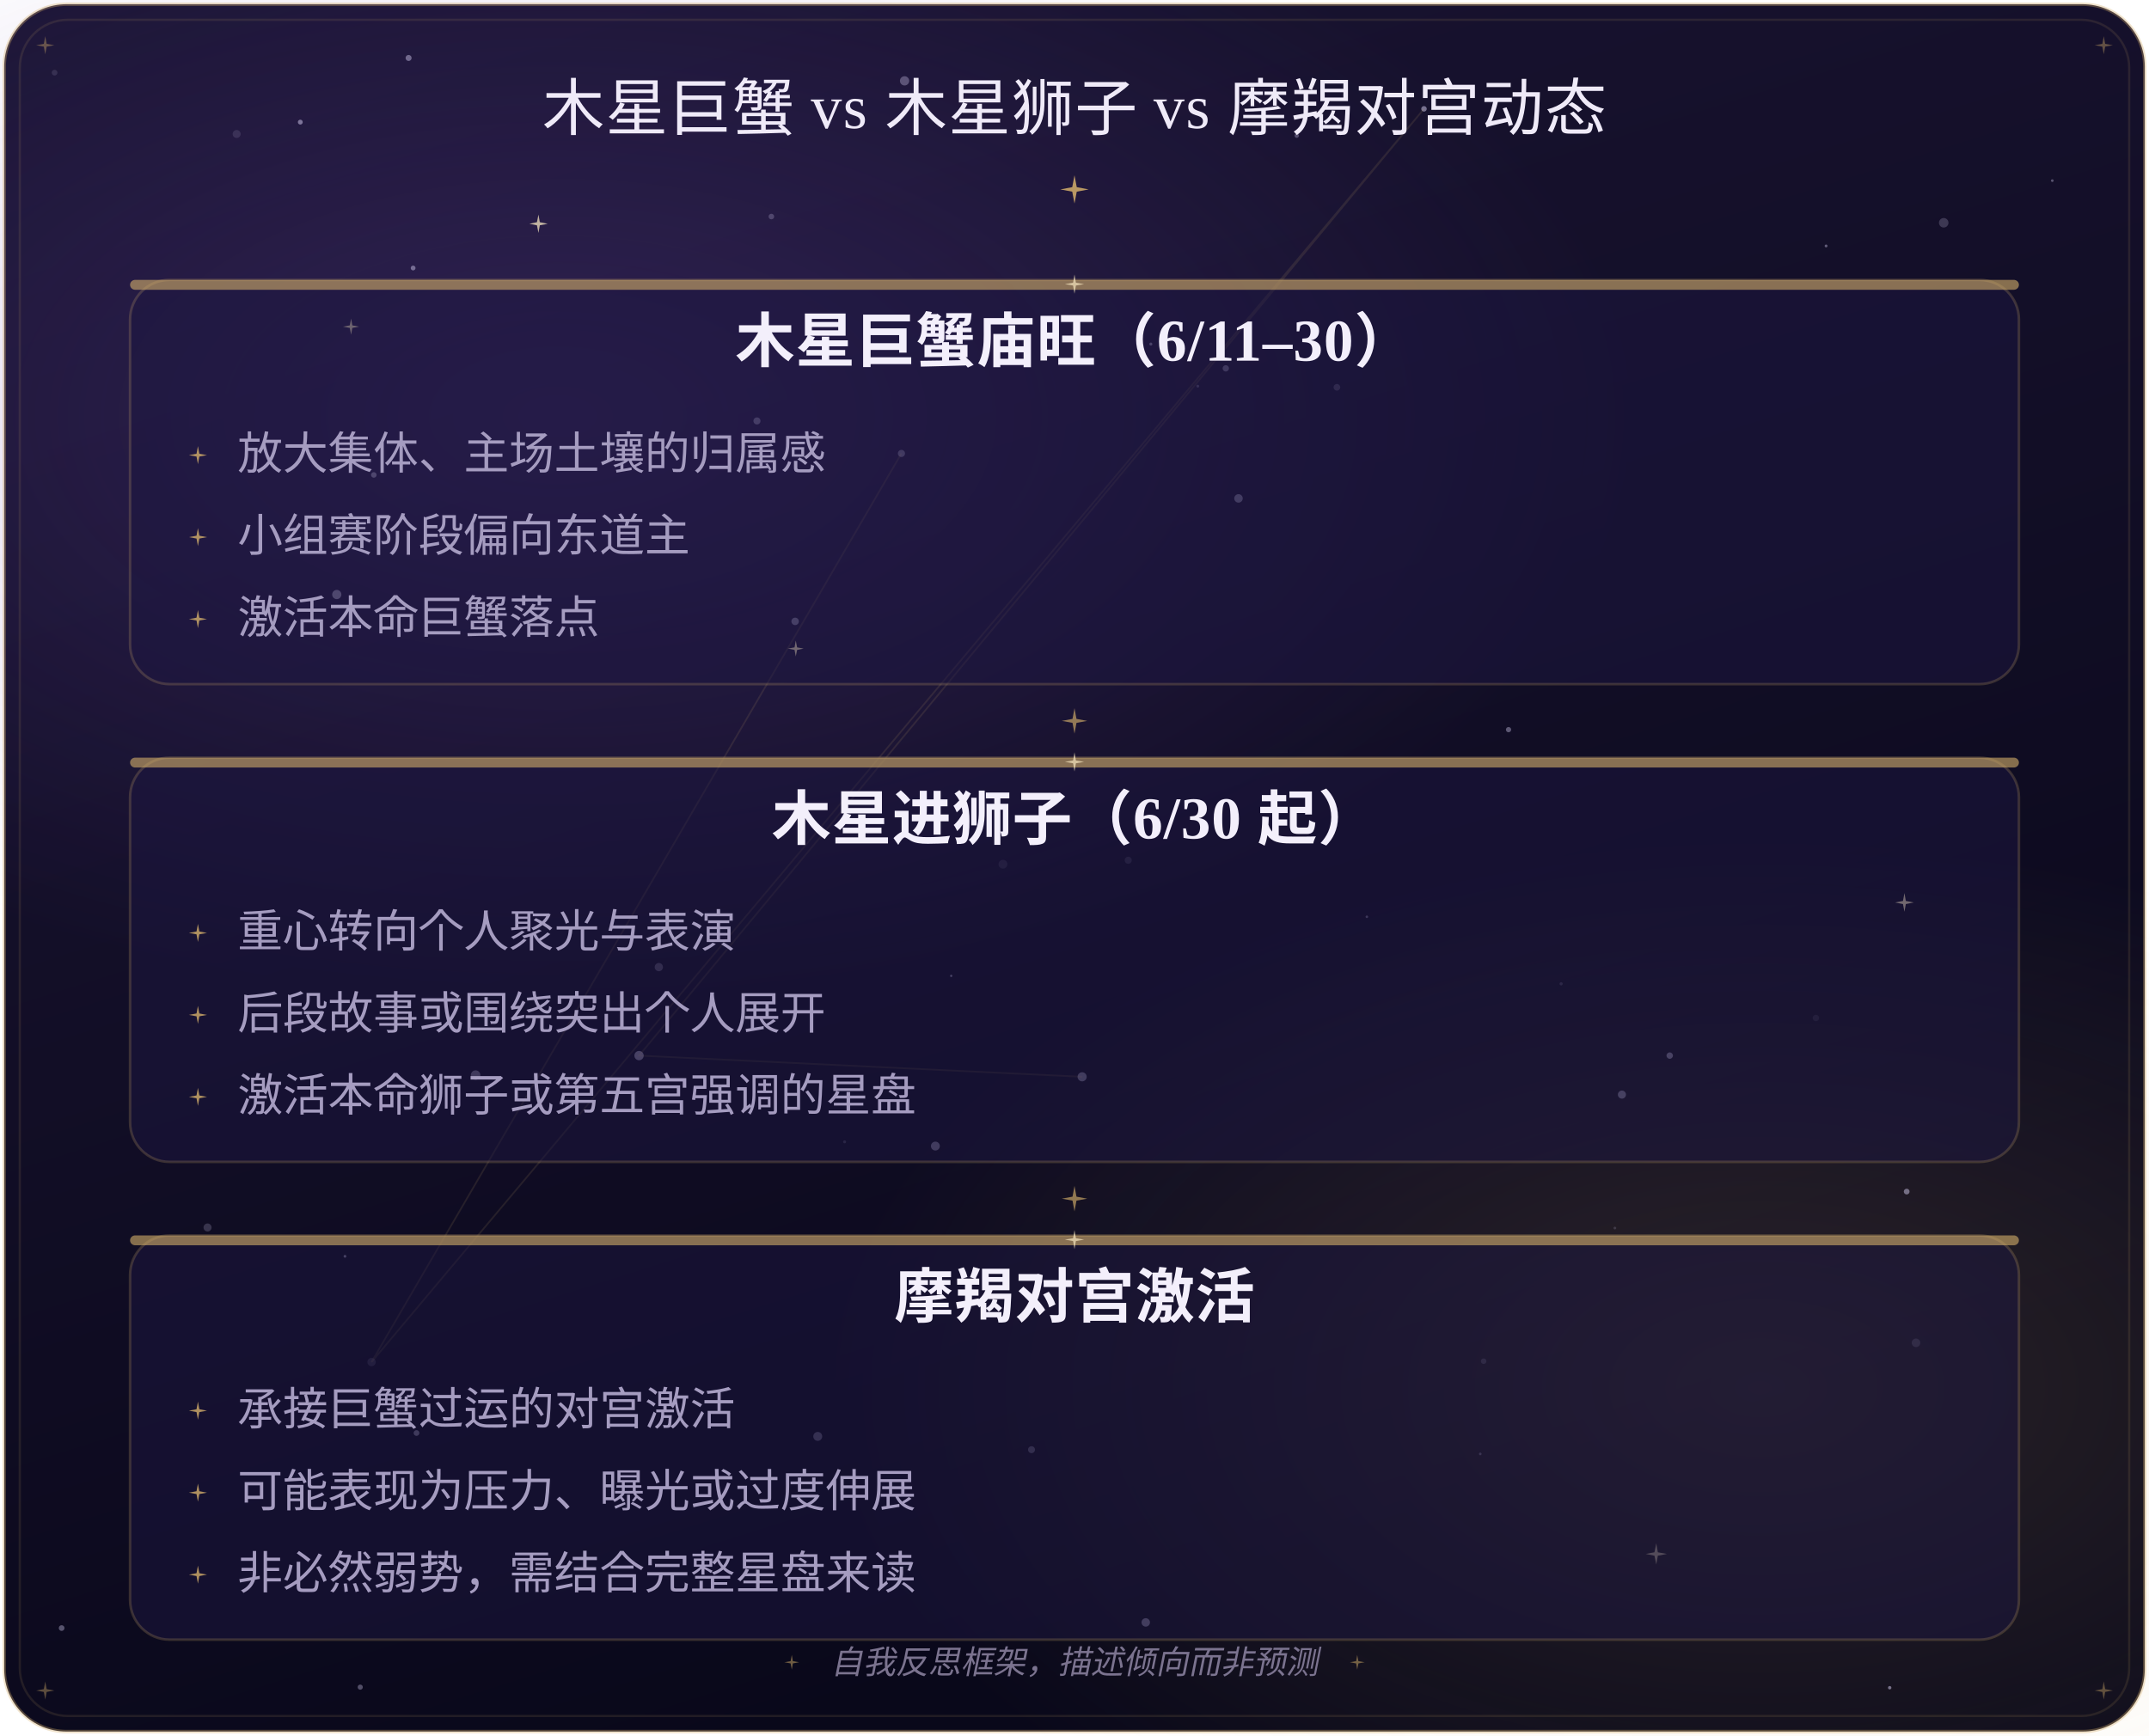
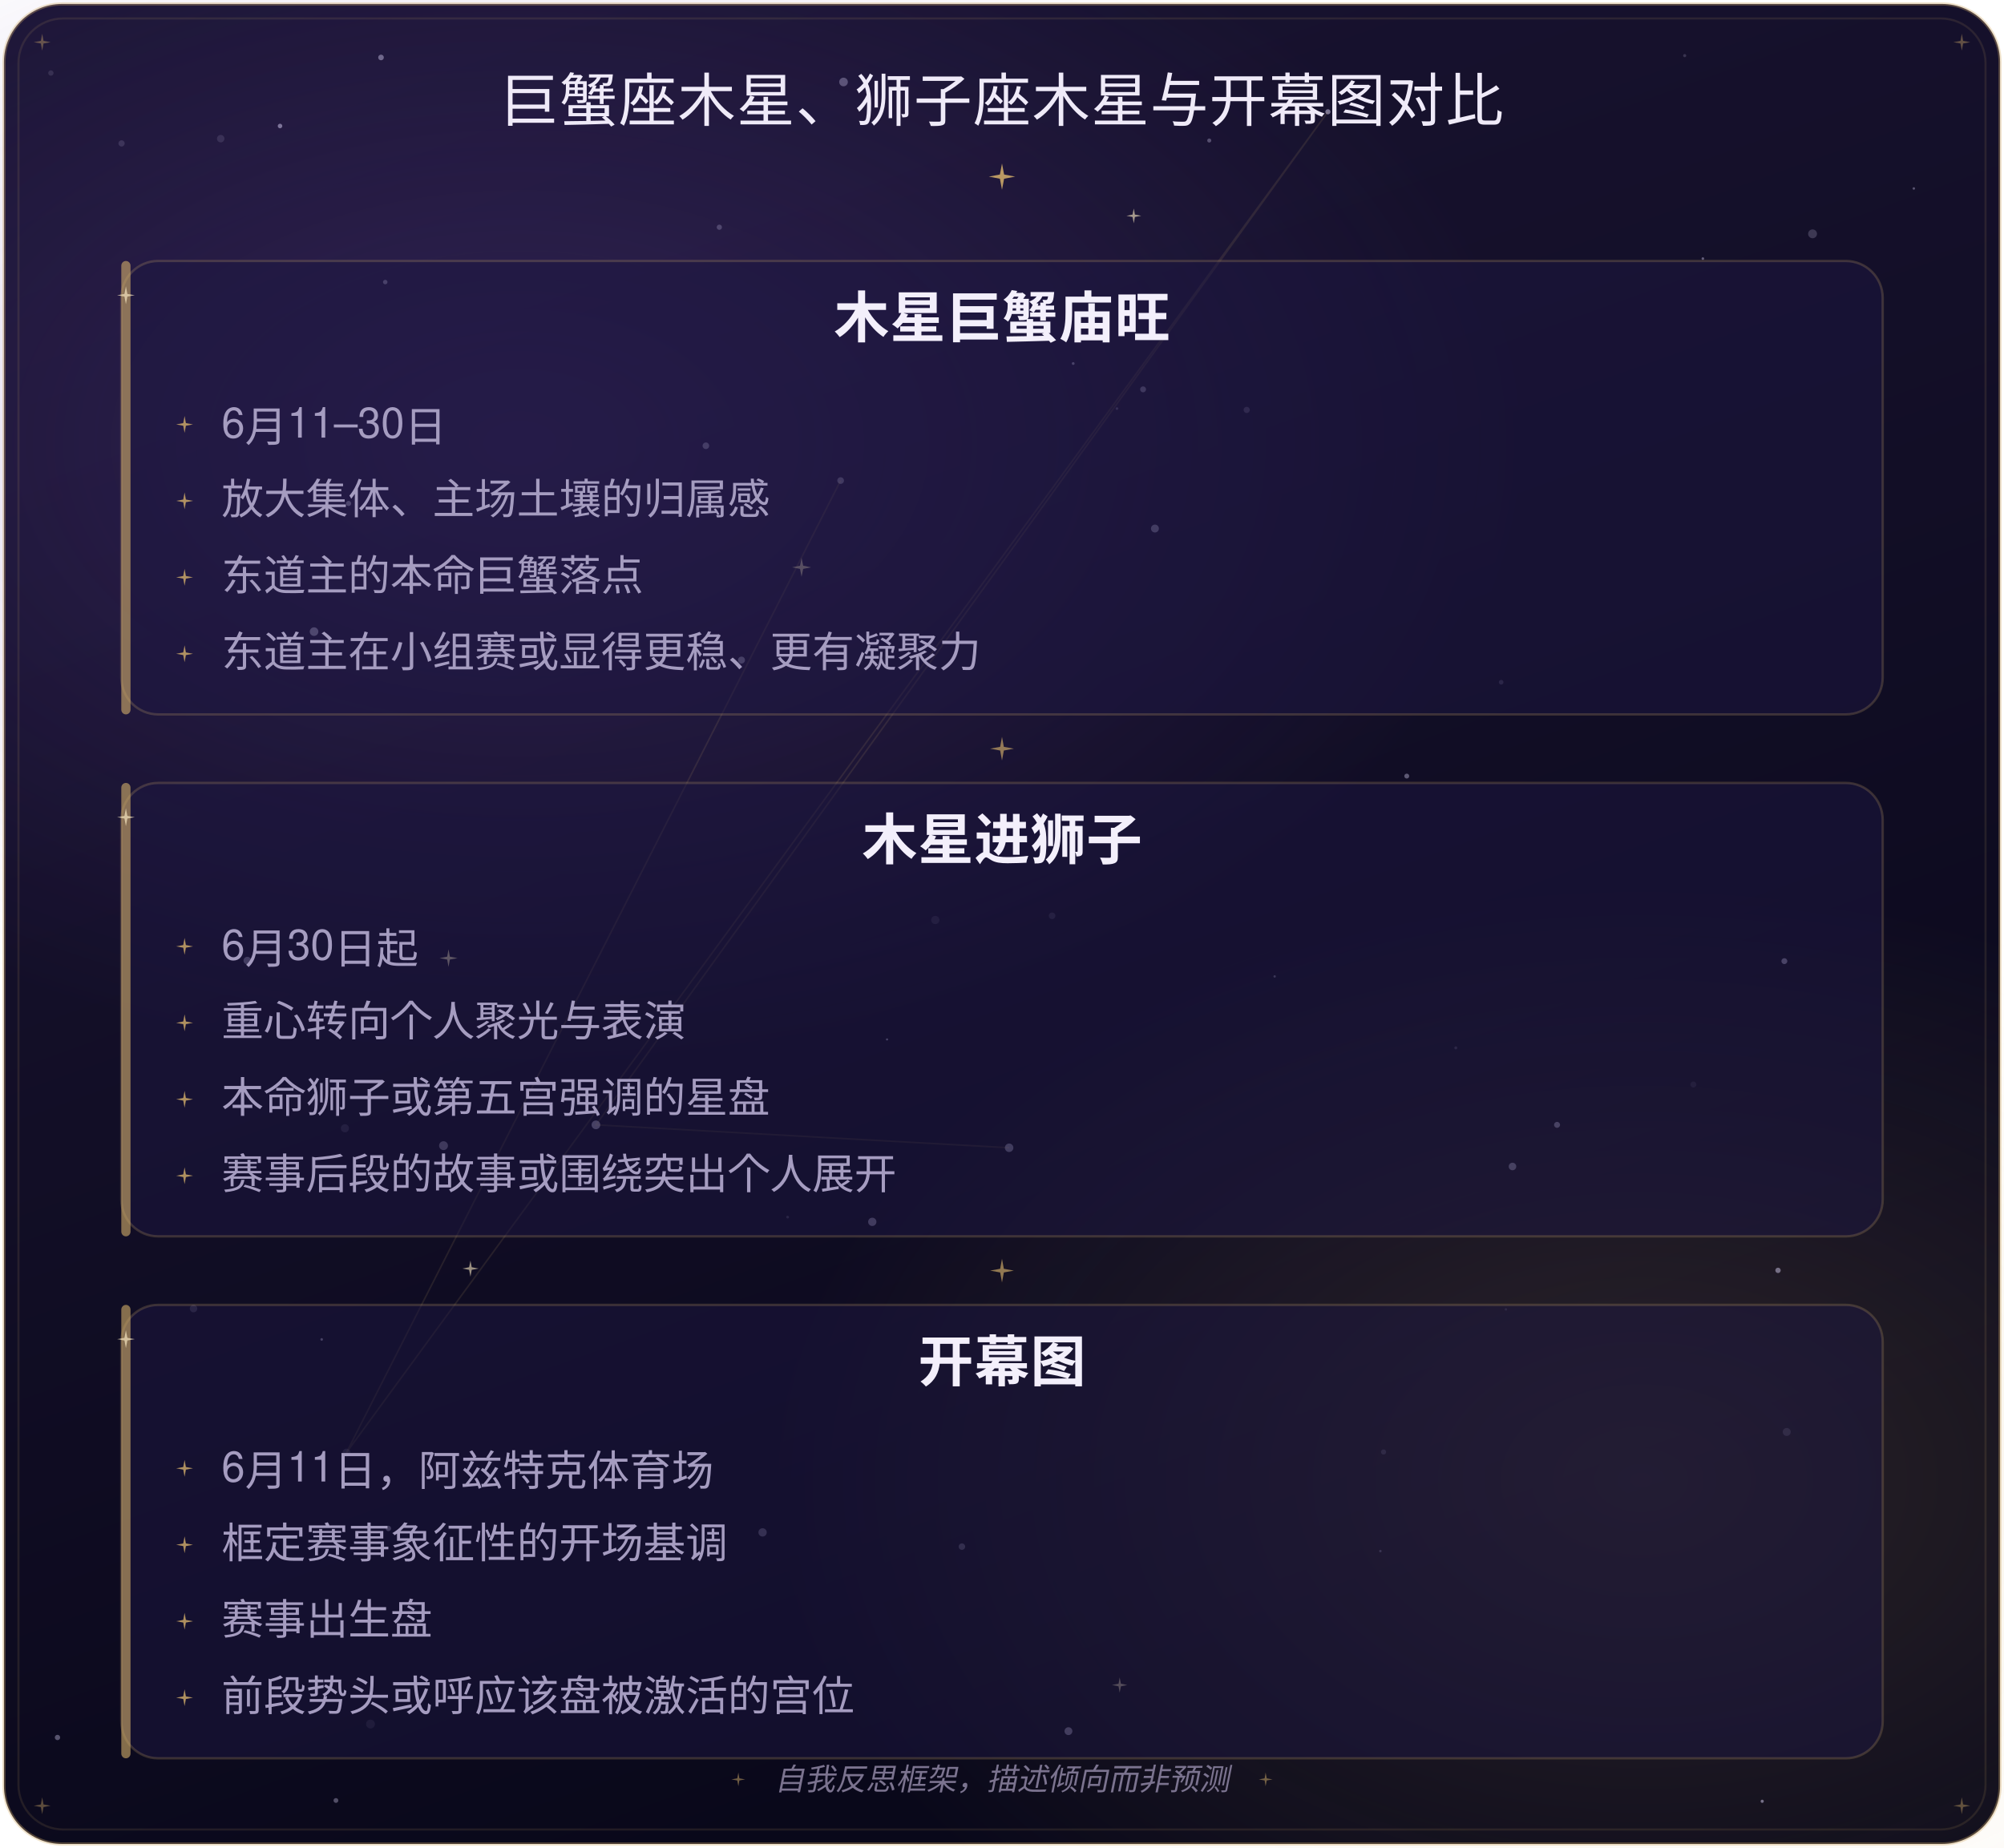
- <svg xmlns="http://www.w3.org/2000/svg" viewBox="0 0 760 614" role="img" aria-label="木星巨蟹 vs 木星狮子 vs 摩羯对宫动态">
+ <svg xmlns="http://www.w3.org/2000/svg" viewBox="0 0 760 701" role="img" aria-label="巨蟹座木星、狮子座木星与开幕图对比">
  <defs>
    <linearGradient id="worldcup2026astrologyprediction1zh-panel" x1="0" y1="0" x2="0.4" y2="1">
      <stop offset="0" stop-color="#1a1433" />
      <stop offset="0.55" stop-color="#120e26" />
      <stop offset="1" stop-color="#09081a" />
    </linearGradient>
    <radialGradient id="worldcup2026astrologyprediction1zh-foil" cx="0.42" cy="0.34" r="0.75">
      <stop offset="0" stop-color="#fbf0d2" />
      <stop offset="0.5" stop-color="#e8c882" />
      <stop offset="1" stop-color="#b8923f" />
    </radialGradient>
    <radialGradient id="worldcup2026astrologyprediction1zh-glow" cx="0.5" cy="0.5" r="0.5">
      <stop offset="0" stop-color="#f6e6bf" />
      <stop offset="1" stop-color="#f6e6bf" stop-opacity="0" />
    </radialGradient>
    <radialGradient id="worldcup2026astrologyprediction1zh-neb1" cx="0.5" cy="0.5" r="0.5">
      <stop offset="0" stop-color="#6f4bb0" stop-opacity="0.28" />
      <stop offset="1" stop-color="#6f4bb0" stop-opacity="0" />
    </radialGradient>
    <radialGradient id="worldcup2026astrologyprediction1zh-neb2" cx="0.5" cy="0.5" r="0.5">
      <stop offset="0" stop-color="#d4af6a" stop-opacity="0.16" />
      <stop offset="1" stop-color="#d4af6a" stop-opacity="0" />
    </radialGradient>
    <linearGradient id="worldcup2026astrologyprediction1zh-rule" x1="0" y1="0" x2="1" y2="0">
      <stop offset="0" stop-color="#d4af6a" stop-opacity="0" />
      <stop offset="0.5" stop-color="#d4af6a" stop-opacity="0.6" />
      <stop offset="1" stop-color="#d4af6a" stop-opacity="0" />
    </linearGradient>
  </defs>
-   <rect x="1.5" y="1.5" width="757" height="611" rx="22" fill="url(#worldcup2026astrologyprediction1zh-panel)" />
-   <ellipse cx="198" cy="147" rx="380" ry="209" fill="url(#worldcup2026astrologyprediction1zh-neb1)" />
-   <ellipse cx="623" cy="491" rx="334" ry="196" fill="url(#worldcup2026astrologyprediction1zh-neb2)" />
-   <circle cx="106.2" cy="43.2" r="0.86" fill="#cfc8ea" opacity="0.52" />
-   <circle cx="523.5" cy="514.3" r="0.47" fill="#cfc8ea" opacity="0.33" />
-   <circle cx="687.4" cy="78.8" r="1.68" fill="#cfc8ea" opacity="0.22" />
-   <circle cx="330.8" cy="405.4" r="1.57" fill="#cfc8ea" opacity="0.45" />
-   <circle cx="677.6" cy="475.0" r="1.52" fill="#cfc8ea" opacity="0.21" />
-   <circle cx="147.3" cy="506.9" r="1.02" fill="#cfc8ea" opacity="0.44" />
-   <circle cx="407.0" cy="121.7" r="0.53" fill="#cfc8ea" opacity="0.50" />
-   <circle cx="318.8" cy="160.4" r="1.26" fill="#cfc8ea" opacity="0.38" />
-   <circle cx="233.0" cy="342.1" r="1.46" fill="#cfc8ea" opacity="0.28" />
-   <circle cx="281.2" cy="219.8" r="1.32" fill="#cfc8ea" opacity="0.45" />
-   <circle cx="472.8" cy="137.0" r="1.17" fill="#cfc8ea" opacity="0.23" />
-   <circle cx="131.4" cy="481.8" r="1.47" fill="#cfc8ea" opacity="0.15" />
-   <circle cx="668.3" cy="597.0" r="0.60" fill="#cfc8ea" opacity="0.52" />
-   <circle cx="267.7" cy="148.9" r="1.25" fill="#cfc8ea" opacity="0.42" />
-   <circle cx="83.7" cy="47.4" r="1.41" fill="#cfc8ea" opacity="0.14" />
-   <circle cx="122.0" cy="444.4" r="0.49" fill="#cfc8ea" opacity="0.52" />
-   <circle cx="571.1" cy="434.4" r="0.47" fill="#cfc8ea" opacity="0.18" />
-   <circle cx="289.2" cy="508.1" r="1.58" fill="#cfc8ea" opacity="0.34" />
-   <circle cx="132.2" cy="168.0" r="0.98" fill="#cfc8ea" opacity="0.52" />
-   <circle cx="73.4" cy="434.2" r="1.42" fill="#cfc8ea" opacity="0.21" />
-   <circle cx="674.3" cy="421.5" r="1.02" fill="#cfc8ea" opacity="0.49" />
-   <circle cx="483.4" cy="324.3" r="0.45" fill="#cfc8ea" opacity="0.40" />
-   <circle cx="503.6" cy="38.5" r="0.98" fill="#cfc8ea" opacity="0.52" />
-   <circle cx="226.0" cy="373.4" r="1.65" fill="#cfc8ea" opacity="0.51" />
-   <circle cx="146.1" cy="94.8" r="0.85" fill="#cfc8ea" opacity="0.47" />
-   <circle cx="21.8" cy="575.9" r="1.01" fill="#cfc8ea" opacity="0.39" />
-   <circle cx="590.5" cy="373.4" r="1.13" fill="#cfc8ea" opacity="0.50" />
-   <circle cx="272.8" cy="76.6" r="0.99" fill="#cfc8ea" opacity="0.25" />
-   <circle cx="423.6" cy="136.6" r="0.50" fill="#cfc8ea" opacity="0.27" />
-   <circle cx="119.1" cy="210.3" r="1.63" fill="#cfc8ea" opacity="0.54" />
-   <circle cx="319.9" cy="28.6" r="1.64" fill="#cfc8ea" opacity="0.34" />
-   <circle cx="382.7" cy="380.9" r="1.61" fill="#cfc8ea" opacity="0.45" />
-   <circle cx="364.8" cy="512.8" r="1.23" fill="#cfc8ea" opacity="0.30" />
-   <circle cx="405.2" cy="573.9" r="1.49" fill="#cfc8ea" opacity="0.47" />
-   <circle cx="645.8" cy="87.0" r="0.50" fill="#cfc8ea" opacity="0.42" />
-   <circle cx="399.0" cy="304.3" r="1.25" fill="#cfc8ea" opacity="0.15" />
-   <circle cx="533.5" cy="258.1" r="0.93" fill="#cfc8ea" opacity="0.40" />
-   <circle cx="354.7" cy="305.7" r="1.56" fill="#cfc8ea" opacity="0.13" />
-   <circle cx="438.0" cy="176.3" r="1.50" fill="#cfc8ea" opacity="0.43" />
-   <circle cx="168.2" cy="380.3" r="1.68" fill="#cfc8ea" opacity="0.43" />
-   <circle cx="19.3" cy="25.7" r="1.01" fill="#cfc8ea" opacity="0.14" />
-   <circle cx="725.8" cy="63.9" r="0.47" fill="#cfc8ea" opacity="0.37" />
-   <circle cx="127.4" cy="596.8" r="0.91" fill="#cfc8ea" opacity="0.36" />
-   <circle cx="458.6" cy="48.0" r="0.77" fill="#cfc8ea" opacity="0.33" />
-   <circle cx="298.7" cy="403.9" r="0.53" fill="#cfc8ea" opacity="0.21" />
-   <circle cx="144.5" cy="20.5" r="1.07" fill="#cfc8ea" opacity="0.45" />
-   <circle cx="573.6" cy="387.2" r="1.43" fill="#cfc8ea" opacity="0.48" />
-   <circle cx="433.5" cy="130.3" r="1.12" fill="#cfc8ea" opacity="0.39" />
-   <circle cx="642.2" cy="360.1" r="1.13" fill="#cfc8ea" opacity="0.12" />
-   <circle cx="552.1" cy="348.0" r="0.57" fill="#cfc8ea" opacity="0.21" />
-   <circle cx="524.7" cy="481.5" r="0.98" fill="#cfc8ea" opacity="0.20" />
-   <circle cx="336.4" cy="345.2" r="0.40" fill="#cfc8ea" opacity="0.54" />
-   <path d="M 673.513 315.9 L 674.0 318.7 L 676.8 319.235 L 674.0 319.8 L 673.513 322.5 L 673.0 319.8 L 670.2 319.235 L 673.0 318.7 Z" fill="#f6e6bf" opacity="0.794" />
-   <path d="M 190.425 75.9 L 190.9 78.6 L 193.7 79.162 L 190.9 79.7 L 190.425 82.4 L 189.9 79.7 L 187.2 79.162 L 189.9 78.6 Z" fill="#f6e6bf" opacity="0.739" />
-   <path d="M 585.741 545.9 L 586.3 549.1 L 589.5 549.68 L 586.3 550.3 L 585.741 553.4 L 585.1 550.3 L 582.0 549.68 L 585.1 549.1 Z" fill="#f6e6bf" opacity="0.504" />
-   <path d="M 124.177 112.7 L 124.6 115.1 L 127.0 115.546 L 124.6 116.0 L 124.177 118.4 L 123.7 116.0 L 121.3 115.546 L 123.7 115.1 Z" fill="#f6e6bf" opacity="0.727" />
-   <path d="M 281.423 226.6 L 281.9 229.0 L 284.2 229.409 L 281.9 229.9 L 281.423 232.2 L 281.0 229.9 L 278.6 229.409 L 281.0 229.0 Z" fill="#f6e6bf" opacity="0.782" />
-   <path d="M 318.8 160.4 L 131.4 481.8 L 503.6 38.5 L 226.0 373.4 L 382.7 380.9" fill="none" stroke="#d4af6a" stroke-width="0.6" opacity="0.12" />
-   <rect x="1.5" y="1.5" width="757" height="611" rx="22" fill="none" stroke="#d4af6a" stroke-opacity="0.34" stroke-width="1.2" />
-   <rect x="7" y="7" width="746" height="600" rx="17" fill="none" stroke="#d4af6a" stroke-opacity="0.12" stroke-width="0.8" />
+   <rect x="1.5" y="1.5" width="757" height="698" rx="22" fill="url(#worldcup2026astrologyprediction1zh-panel)" />
+   <ellipse cx="198" cy="168" rx="380" ry="238" fill="url(#worldcup2026astrologyprediction1zh-neb1)" />
+   <ellipse cx="623" cy="561" rx="334" ry="224" fill="url(#worldcup2026astrologyprediction1zh-neb2)" />
+   <circle cx="106.2" cy="47.8" r="0.86" fill="#cfc8ea" opacity="0.52" />
+   <circle cx="523.5" cy="588.4" r="0.47" fill="#cfc8ea" opacity="0.33" />
+   <circle cx="687.4" cy="88.7" r="1.68" fill="#cfc8ea" opacity="0.22" />
+   <circle cx="330.8" cy="463.5" r="1.57" fill="#cfc8ea" opacity="0.45" />
+   <circle cx="677.6" cy="543.2" r="1.52" fill="#cfc8ea" opacity="0.21" />
+   <circle cx="147.3" cy="579.8" r="1.02" fill="#cfc8ea" opacity="0.44" />
+   <circle cx="407.0" cy="137.9" r="0.53" fill="#cfc8ea" opacity="0.50" />
+   <circle cx="318.8" cy="182.3" r="1.26" fill="#cfc8ea" opacity="0.38" />
+   <circle cx="233.0" cy="390.8" r="1.46" fill="#cfc8ea" opacity="0.28" />
+   <circle cx="281.2" cy="250.4" r="1.32" fill="#cfc8ea" opacity="0.45" />
+   <circle cx="472.8" cy="155.5" r="1.17" fill="#cfc8ea" opacity="0.23" />
+   <circle cx="131.4" cy="551.0" r="1.47" fill="#cfc8ea" opacity="0.15" />
+   <circle cx="668.3" cy="683.3" r="0.60" fill="#cfc8ea" opacity="0.52" />
+   <circle cx="267.7" cy="169.1" r="1.25" fill="#cfc8ea" opacity="0.42" />
+   <circle cx="83.7" cy="52.6" r="1.41" fill="#cfc8ea" opacity="0.14" />
+   <circle cx="122.0" cy="508.1" r="0.49" fill="#cfc8ea" opacity="0.52" />
+   <circle cx="571.1" cy="496.7" r="0.47" fill="#cfc8ea" opacity="0.18" />
+   <circle cx="289.2" cy="581.3" r="1.58" fill="#cfc8ea" opacity="0.34" />
+   <circle cx="132.2" cy="191.0" r="0.98" fill="#cfc8ea" opacity="0.52" />
+   <circle cx="73.4" cy="496.4" r="1.42" fill="#cfc8ea" opacity="0.21" />
+   <circle cx="674.3" cy="481.9" r="1.02" fill="#cfc8ea" opacity="0.49" />
+   <circle cx="483.4" cy="370.4" r="0.45" fill="#cfc8ea" opacity="0.40" />
+   <circle cx="503.6" cy="42.4" r="0.98" fill="#cfc8ea" opacity="0.52" />
+   <circle cx="226.0" cy="426.7" r="1.65" fill="#cfc8ea" opacity="0.51" />
+   <circle cx="146.1" cy="107.0" r="0.85" fill="#cfc8ea" opacity="0.47" />
+   <circle cx="21.8" cy="659.1" r="1.01" fill="#cfc8ea" opacity="0.39" />
+   <circle cx="590.5" cy="426.7" r="1.13" fill="#cfc8ea" opacity="0.50" />
+   <circle cx="272.8" cy="86.2" r="0.99" fill="#cfc8ea" opacity="0.25" />
+   <circle cx="423.6" cy="155.0" r="0.50" fill="#cfc8ea" opacity="0.27" />
+   <circle cx="119.1" cy="239.6" r="1.63" fill="#cfc8ea" opacity="0.54" />
+   <circle cx="319.9" cy="31.1" r="1.64" fill="#cfc8ea" opacity="0.34" />
+   <circle cx="382.7" cy="435.4" r="1.61" fill="#cfc8ea" opacity="0.45" />
+   <circle cx="364.8" cy="586.7" r="1.23" fill="#cfc8ea" opacity="0.30" />
+   <circle cx="405.2" cy="656.7" r="1.49" fill="#cfc8ea" opacity="0.47" />
+   <circle cx="645.8" cy="98.1" r="0.50" fill="#cfc8ea" opacity="0.42" />
+   <circle cx="399.0" cy="347.4" r="1.25" fill="#cfc8ea" opacity="0.15" />
+   <circle cx="533.5" cy="294.4" r="0.93" fill="#cfc8ea" opacity="0.40" />
+   <circle cx="354.7" cy="349.0" r="1.56" fill="#cfc8ea" opacity="0.13" />
+   <circle cx="438.0" cy="200.5" r="1.50" fill="#cfc8ea" opacity="0.43" />
+   <circle cx="168.2" cy="434.6" r="1.68" fill="#cfc8ea" opacity="0.43" />
+   <circle cx="19.3" cy="27.7" r="1.01" fill="#cfc8ea" opacity="0.14" />
+   <circle cx="725.8" cy="71.5" r="0.47" fill="#cfc8ea" opacity="0.37" />
+   <circle cx="127.4" cy="683.0" r="0.91" fill="#cfc8ea" opacity="0.36" />
+   <circle cx="458.6" cy="53.3" r="0.77" fill="#cfc8ea" opacity="0.33" />
+   <circle cx="298.7" cy="461.7" r="0.53" fill="#cfc8ea" opacity="0.21" />
+   <circle cx="144.5" cy="21.8" r="1.07" fill="#cfc8ea" opacity="0.45" />
+   <circle cx="573.6" cy="442.5" r="1.43" fill="#cfc8ea" opacity="0.48" />
+   <circle cx="433.5" cy="147.7" r="1.12" fill="#cfc8ea" opacity="0.39" />
+   <circle cx="642.2" cy="411.4" r="1.13" fill="#cfc8ea" opacity="0.12" />
+   <circle cx="552.1" cy="397.5" r="0.57" fill="#cfc8ea" opacity="0.21" />
+   <circle cx="524.7" cy="550.8" r="0.98" fill="#cfc8ea" opacity="0.20" />
+   <circle cx="336.4" cy="394.3" r="0.40" fill="#cfc8ea" opacity="0.54" />
+   <circle cx="676.7" cy="364.6" r="1.12" fill="#cfc8ea" opacity="0.53" />
+   <circle cx="93.8" cy="364.4" r="1.44" fill="#cfc8ea" opacity="0.45" />
+   <circle cx="638.9" cy="21.1" r="0.59" fill="#cfc8ea" opacity="0.19" />
+   <circle cx="569.3" cy="258.8" r="0.88" fill="#cfc8ea" opacity="0.22" />
+   <circle cx="130.8" cy="428.0" r="1.54" fill="#cfc8ea" opacity="0.15" />
+   <circle cx="46.1" cy="54.4" r="1.18" fill="#cfc8ea" opacity="0.16" />
+   <circle cx="140.5" cy="654.0" r="1.68" fill="#cfc8ea" opacity="0.13" />
+   <path d="M 303.981 211.6 L 304.6 214.6 L 307.6 215.203 L 304.6 215.8 L 303.981 218.8 L 303.4 215.8 L 300.4 215.203 L 303.4 214.6 Z" fill="#f6e6bf" opacity="0.524" />
+   <path d="M 424.626 636.3 L 425.1 638.7 L 427.5 639.19 L 425.1 639.7 L 424.626 642.1 L 424.2 639.7 L 421.7 639.19 L 424.2 638.7 Z" fill="#f6e6bf" opacity="0.523" />
+   <path d="M 178.419 478.2 L 178.9 480.7 L 181.5 481.214 L 178.9 481.7 L 178.419 484.3 L 177.9 481.7 L 175.4 481.214 L 177.9 480.7 Z" fill="#f6e6bf" opacity="0.598" />
+   <path d="M 429.987 79.1 L 430.4 81.4 L 432.8 81.868 L 430.4 82.3 L 429.987 84.7 L 429.5 82.3 L 427.2 81.868 L 429.5 81.4 Z" fill="#f6e6bf" opacity="0.632" />
+   <path d="M 170.098 360.1 L 170.6 362.9 L 173.5 363.454 L 170.6 364.0 L 170.098 366.8 L 169.6 364.0 L 166.7 363.454 L 169.6 362.9 Z" fill="#f6e6bf" opacity="0.61" />
+   <path d="M 318.8 182.3 L 131.4 551.0 L 503.6 42.4 L 226.0 426.7 L 382.7 435.4" fill="none" stroke="#d4af6a" stroke-width="0.6" opacity="0.12" />
+   <rect x="1.5" y="1.5" width="757" height="698" rx="22" fill="none" stroke="#d4af6a" stroke-opacity="0.34" stroke-width="1.2" />
+   <rect x="7" y="7" width="746" height="687" rx="17" fill="none" stroke="#d4af6a" stroke-opacity="0.12" stroke-width="0.8" />
  <path d="M 16 12.8 L 16.5 15.5 L 19.2 16 L 16.5 16.5 L 16 19.2 L 15.5 16.5 L 12.8 16 L 15.5 15.5 Z" fill="#d4af6a" opacity="0.4" />
  <path d="M 744 12.8 L 744.5 15.5 L 747.2 16 L 744.5 16.5 L 744 19.2 L 743.5 16.5 L 740.8 16 L 743.5 15.5 Z" fill="#d4af6a" opacity="0.4" />
-   <path d="M 16 594.8 L 16.5 597.5 L 19.2 598 L 16.5 598.5 L 16 601.2 L 15.5 598.5 L 12.8 598 L 15.5 597.5 Z" fill="#d4af6a" opacity="0.4" />
-   <path d="M 744 594.8 L 744.5 597.5 L 747.2 598 L 744.5 598.5 L 744 601.2 L 743.5 598.5 L 740.8 598 L 743.5 597.5 Z" fill="#d4af6a" opacity="0.4" />
-   <text x="380" y="46" text-anchor="middle" font-family="Georgia, 'Times New Roman', serif" font-size="22" letter-spacing="0.4" fill="#efeaf8">木星巨蟹 vs 木星狮子 vs 摩羯对宫动态</text>
+   <path d="M 16 681.8 L 16.5 684.5 L 19.2 685 L 16.5 685.5 L 16 688.2 L 15.5 685.5 L 12.8 685 L 15.5 684.5 Z" fill="#d4af6a" opacity="0.4" />
+   <path d="M 744 681.8 L 744.5 684.5 L 747.2 685 L 744.5 685.5 L 744 688.2 L 743.5 685.5 L 740.8 685 L 743.5 684.5 Z" fill="#d4af6a" opacity="0.4" />
+   <text x="380" y="46" text-anchor="middle" font-family="Georgia, 'Times New Roman', serif" font-size="22" letter-spacing="0.4" fill="#efeaf8">巨蟹座木星、狮子座木星与开幕图对比</text>
  <line x1="230" y1="67" x2="368" y2="67" stroke="url(#worldcup2026astrologyprediction1zh-rule)" stroke-width="1" />
  <line x1="392" y1="67" x2="530" y2="67" stroke="url(#worldcup2026astrologyprediction1zh-rule)" stroke-width="1" />
  <path d="M 380 62.0 L 380.8 66.2 L 385.0 67 L 380.8 67.8 L 380 72.0 L 379.2 67.8 L 375.0 67 L 379.2 66.2 Z" fill="#d4af6a" opacity="0.85" />
-   <rect x="46" y="99" width="668" height="143.0" rx="14" fill="#1d1740" fill-opacity="0.5" stroke="#d4af6a" stroke-opacity="0.22" stroke-width="0.9" />
-   <rect x="46" y="99" width="668" height="3.5" rx="1.8" fill="#d4af6a" fill-opacity="0.6" />
-   <path d="M 380 97.1 L 380.5 100.0 L 383.4 100.5 L 380.5 101.0 L 380 103.9 L 379.5 101.0 L 376.6 100.5 L 379.5 100.0 Z" fill="#f6e6bf" opacity="0.7" />
-   <text x="380" y="128.0" text-anchor="middle" font-family="Georgia, 'Times New Roman', serif" font-size="21" font-weight="700" letter-spacing="0.3" fill="#f3effb">木星巨蟹庙旺（6/11–30）</text>
+   <rect x="46" y="99" width="668" height="172.0" rx="14" fill="#1d1740" fill-opacity="0.5" stroke="#d4af6a" stroke-opacity="0.22" stroke-width="0.9" />
+   <rect x="46" y="99" width="3.5" height="172.0" rx="1.8" fill="#d4af6a" fill-opacity="0.6" />
+   <path d="M 47.75 108.6 L 48.3 111.5 L 51.1 112 L 48.3 112.5 L 47.75 115.4 L 47.2 112.5 L 44.4 112 L 47.2 111.5 Z" fill="#f6e6bf" opacity="0.7" />
+   <text x="380" y="128.0" text-anchor="middle" font-family="Georgia, 'Times New Roman', serif" font-size="21" font-weight="700" letter-spacing="0.3" fill="#f3effb">木星巨蟹庙旺</text>
  <path d="M 70 157.8 L 70.5 160.5 L 73.2 161 L 70.5 161.5 L 70 164.2 L 69.5 161.5 L 66.8 161 L 69.5 160.5 Z" fill="#d4af6a" opacity="0.8" />
-   <text x="84" y="166.0" font-family="Helvetica, Arial, sans-serif" font-size="16" fill="#a59cc0">放大集体、主场土壤的归属感</text>
+   <text x="84" y="166.0" font-family="Helvetica, Arial, sans-serif" font-size="16" fill="#a59cc0">6月11–30日</text>
  <path d="M 70 186.8 L 70.5 189.5 L 73.2 190 L 70.5 190.5 L 70 193.2 L 69.5 190.5 L 66.8 190 L 69.5 189.5 Z" fill="#d4af6a" opacity="0.8" />
-   <text x="84" y="195.0" font-family="Helvetica, Arial, sans-serif" font-size="16" fill="#a59cc0">小组赛阶段偏向东道主</text>
+   <text x="84" y="195.0" font-family="Helvetica, Arial, sans-serif" font-size="16" fill="#a59cc0">放大集体、主场土壤的归属感</text>
  <path d="M 70 215.8 L 70.5 218.5 L 73.2 219 L 70.5 219.5 L 70 222.2 L 69.5 219.5 L 66.8 219 L 69.5 218.5 Z" fill="#d4af6a" opacity="0.8" />
-   <text x="84" y="224.0" font-family="Helvetica, Arial, sans-serif" font-size="16" fill="#a59cc0">激活本命巨蟹落点</text>
-   <path d="M 380 250.5 L 380.7 254.3 L 384.5 255 L 380.7 255.7 L 380 259.5 L 379.3 255.7 L 375.5 255 L 379.3 254.3 Z" fill="#d4af6a" opacity="0.65" />
-   <rect x="46" y="268" width="668" height="143.0" rx="14" fill="#1d1740" fill-opacity="0.5" stroke="#d4af6a" stroke-opacity="0.22" stroke-width="0.9" />
-   <rect x="46" y="268" width="668" height="3.5" rx="1.8" fill="#d4af6a" fill-opacity="0.6" />
-   <path d="M 380 266.1 L 380.5 269.0 L 383.4 269.5 L 380.5 270.0 L 380 272.9 L 379.5 270.0 L 376.6 269.5 L 379.5 269.0 Z" fill="#f6e6bf" opacity="0.7" />
-   <text x="380" y="297.0" text-anchor="middle" font-family="Georgia, 'Times New Roman', serif" font-size="21" font-weight="700" letter-spacing="0.3" fill="#f3effb">木星进狮子（6/30 起）</text>
-   <path d="M 70 326.8 L 70.5 329.5 L 73.2 330 L 70.5 330.5 L 70 333.2 L 69.5 330.5 L 66.8 330 L 69.5 329.5 Z" fill="#d4af6a" opacity="0.8" />
-   <text x="84" y="335.0" font-family="Helvetica, Arial, sans-serif" font-size="16" fill="#a59cc0">重心转向个人聚光与表演</text>
+   <text x="84" y="224.0" font-family="Helvetica, Arial, sans-serif" font-size="16" fill="#a59cc0">东道主的本命巨蟹落点</text>
+   <path d="M 70 244.8 L 70.5 247.5 L 73.2 248 L 70.5 248.5 L 70 251.2 L 69.5 248.5 L 66.8 248 L 69.5 247.5 Z" fill="#d4af6a" opacity="0.8" />
+   <text x="84" y="253.0" font-family="Helvetica, Arial, sans-serif" font-size="16" fill="#a59cc0">东道主在小组赛或显得更稳、更有凝聚力</text>
+   <path d="M 380 279.5 L 380.7 283.3 L 384.5 284 L 380.7 284.7 L 380 288.5 L 379.3 284.7 L 375.5 284 L 379.3 283.3 Z" fill="#d4af6a" opacity="0.65" />
+   <rect x="46" y="297" width="668" height="172.0" rx="14" fill="#1d1740" fill-opacity="0.5" stroke="#d4af6a" stroke-opacity="0.22" stroke-width="0.9" />
+   <rect x="46" y="297" width="3.5" height="172.0" rx="1.8" fill="#d4af6a" fill-opacity="0.6" />
+   <path d="M 47.75 306.6 L 48.3 309.5 L 51.1 310 L 48.3 310.5 L 47.75 313.4 L 47.2 310.5 L 44.4 310 L 47.2 309.5 Z" fill="#f6e6bf" opacity="0.7" />
+   <text x="380" y="326.0" text-anchor="middle" font-family="Georgia, 'Times New Roman', serif" font-size="21" font-weight="700" letter-spacing="0.3" fill="#f3effb">木星进狮子</text>
  <path d="M 70 355.8 L 70.5 358.5 L 73.2 359 L 70.5 359.5 L 70 362.2 L 69.5 359.5 L 66.8 359 L 69.5 358.5 Z" fill="#d4af6a" opacity="0.8" />
-   <text x="84" y="364.0" font-family="Helvetica, Arial, sans-serif" font-size="16" fill="#a59cc0">后段故事或围绕突出个人展开</text>
+   <text x="84" y="364.0" font-family="Helvetica, Arial, sans-serif" font-size="16" fill="#a59cc0">6月30日起</text>
  <path d="M 70 384.8 L 70.5 387.5 L 73.2 388 L 70.5 388.5 L 70 391.2 L 69.5 388.5 L 66.8 388 L 69.5 387.5 Z" fill="#d4af6a" opacity="0.8" />
-   <text x="84" y="393.0" font-family="Helvetica, Arial, sans-serif" font-size="16" fill="#a59cc0">激活本命狮子或第五宫强调的星盘</text>
-   <path d="M 380 419.5 L 380.7 423.3 L 384.5 424 L 380.7 424.7 L 380 428.5 L 379.3 424.7 L 375.5 424 L 379.3 423.3 Z" fill="#d4af6a" opacity="0.65" />
-   <rect x="46" y="437" width="668" height="143.0" rx="14" fill="#1d1740" fill-opacity="0.5" stroke="#d4af6a" stroke-opacity="0.22" stroke-width="0.9" />
-   <rect x="46" y="437" width="668" height="3.5" rx="1.8" fill="#d4af6a" fill-opacity="0.6" />
-   <path d="M 380 435.1 L 380.5 438.0 L 383.4 438.5 L 380.5 439.0 L 380 441.9 L 379.5 439.0 L 376.6 438.5 L 379.5 438.0 Z" fill="#f6e6bf" opacity="0.7" />
-   <text x="380" y="466.0" text-anchor="middle" font-family="Georgia, 'Times New Roman', serif" font-size="21" font-weight="700" letter-spacing="0.3" fill="#f3effb">摩羯对宫激活</text>
-   <path d="M 70 495.8 L 70.5 498.5 L 73.2 499 L 70.5 499.5 L 70 502.2 L 69.5 499.5 L 66.8 499 L 69.5 498.5 Z" fill="#d4af6a" opacity="0.8" />
-   <text x="84" y="504.0" font-family="Helvetica, Arial, sans-serif" font-size="16" fill="#a59cc0">承接巨蟹过运的对宫激活</text>
-   <path d="M 70 524.8 L 70.5 527.5 L 73.2 528 L 70.5 528.5 L 70 531.2 L 69.5 528.5 L 66.8 528 L 69.5 527.5 Z" fill="#d4af6a" opacity="0.8" />
-   <text x="84" y="533.0" font-family="Helvetica, Arial, sans-serif" font-size="16" fill="#a59cc0">可能表现为压力、曝光或过度伸展</text>
+   <text x="84" y="393.0" font-family="Helvetica, Arial, sans-serif" font-size="16" fill="#a59cc0">重心转向个人聚光与表演</text>
+   <path d="M 70 413.8 L 70.5 416.5 L 73.2 417 L 70.5 417.5 L 70 420.2 L 69.5 417.5 L 66.8 417 L 69.5 416.5 Z" fill="#d4af6a" opacity="0.8" />
+   <text x="84" y="422.0" font-family="Helvetica, Arial, sans-serif" font-size="16" fill="#a59cc0">本命狮子或第五宫强调的星盘</text>
+   <path d="M 70 442.8 L 70.5 445.5 L 73.2 446 L 70.5 446.5 L 70 449.2 L 69.5 446.5 L 66.8 446 L 69.5 445.5 Z" fill="#d4af6a" opacity="0.8" />
+   <text x="84" y="451.0" font-family="Helvetica, Arial, sans-serif" font-size="16" fill="#a59cc0">赛事后段的故事或围绕突出个人展开</text>
+   <path d="M 380 477.5 L 380.7 481.3 L 384.5 482 L 380.7 482.7 L 380 486.5 L 379.3 482.7 L 375.5 482 L 379.3 481.3 Z" fill="#d4af6a" opacity="0.65" />
+   <rect x="46" y="495" width="668" height="172.0" rx="14" fill="#1d1740" fill-opacity="0.5" stroke="#d4af6a" stroke-opacity="0.22" stroke-width="0.9" />
+   <rect x="46" y="495" width="3.5" height="172.0" rx="1.8" fill="#d4af6a" fill-opacity="0.6" />
+   <path d="M 47.75 504.6 L 48.3 507.5 L 51.1 508 L 48.3 508.5 L 47.75 511.4 L 47.2 508.5 L 44.4 508 L 47.2 507.5 Z" fill="#f6e6bf" opacity="0.7" />
+   <text x="380" y="524.0" text-anchor="middle" font-family="Georgia, 'Times New Roman', serif" font-size="21" font-weight="700" letter-spacing="0.3" fill="#f3effb">开幕图</text>
  <path d="M 70 553.8 L 70.5 556.5 L 73.2 557 L 70.5 557.5 L 70 560.2 L 69.5 557.5 L 66.8 557 L 69.5 556.5 Z" fill="#d4af6a" opacity="0.8" />
-   <text x="84" y="562.0" font-family="Helvetica, Arial, sans-serif" font-size="16" fill="#a59cc0">非必然弱势，需结合完整星盘来读</text>
-   <path d="M 280.025 585.4 L 280.4 587.6 L 282.6 588 L 280.4 588.4 L 280.025 590.6 L 279.6 588.4 L 277.4 588 L 279.6 587.6 Z" fill="#d4af6a" opacity="0.5" />
-   <text x="380" y="592" text-anchor="middle" font-family="Georgia, 'Times New Roman', serif" font-style="italic" font-size="11.5" fill="#7b738f">自我反思框架，描述倾向而非预测</text>
-   <path d="M 479.975 585.4 L 480.4 587.6 L 482.6 588 L 480.4 588.4 L 479.975 590.6 L 479.6 588.4 L 477.4 588 L 479.6 587.6 Z" fill="#d4af6a" opacity="0.5" />
+   <text x="84" y="562.0" font-family="Helvetica, Arial, sans-serif" font-size="16" fill="#a59cc0">6月11日，阿兹特克体育场</text>
+   <path d="M 70 582.8 L 70.5 585.5 L 73.2 586 L 70.5 586.5 L 70 589.2 L 69.5 586.5 L 66.8 586 L 69.5 585.5 Z" fill="#d4af6a" opacity="0.8" />
+   <text x="84" y="591.0" font-family="Helvetica, Arial, sans-serif" font-size="16" fill="#a59cc0">框定赛事象征性的开场基调</text>
+   <path d="M 70 611.8 L 70.5 614.5 L 73.2 615 L 70.5 615.5 L 70 618.2 L 69.5 615.5 L 66.8 615 L 69.5 614.5 Z" fill="#d4af6a" opacity="0.8" />
+   <text x="84" y="620.0" font-family="Helvetica, Arial, sans-serif" font-size="16" fill="#a59cc0">赛事出生盘</text>
+   <path d="M 70 640.8 L 70.5 643.5 L 73.2 644 L 70.5 644.5 L 70 647.2 L 69.5 644.5 L 66.8 644 L 69.5 643.5 Z" fill="#d4af6a" opacity="0.8" />
+   <text x="84" y="649.0" font-family="Helvetica, Arial, sans-serif" font-size="16" fill="#a59cc0">前段势头或呼应该盘被激活的宫位</text>
+   <path d="M 280.025 672.4 L 280.4 674.6 L 282.6 675 L 280.4 675.4 L 280.025 677.6 L 279.6 675.4 L 277.4 675 L 279.6 674.6 Z" fill="#d4af6a" opacity="0.5" />
+   <text x="380" y="679" text-anchor="middle" font-family="Georgia, 'Times New Roman', serif" font-style="italic" font-size="11.5" fill="#7b738f">自我反思框架，描述倾向而非预测</text>
+   <path d="M 479.975 672.4 L 480.4 674.6 L 482.6 675 L 480.4 675.4 L 479.975 677.6 L 479.6 675.4 L 477.4 675 L 479.6 674.6 Z" fill="#d4af6a" opacity="0.5" />
</svg>
